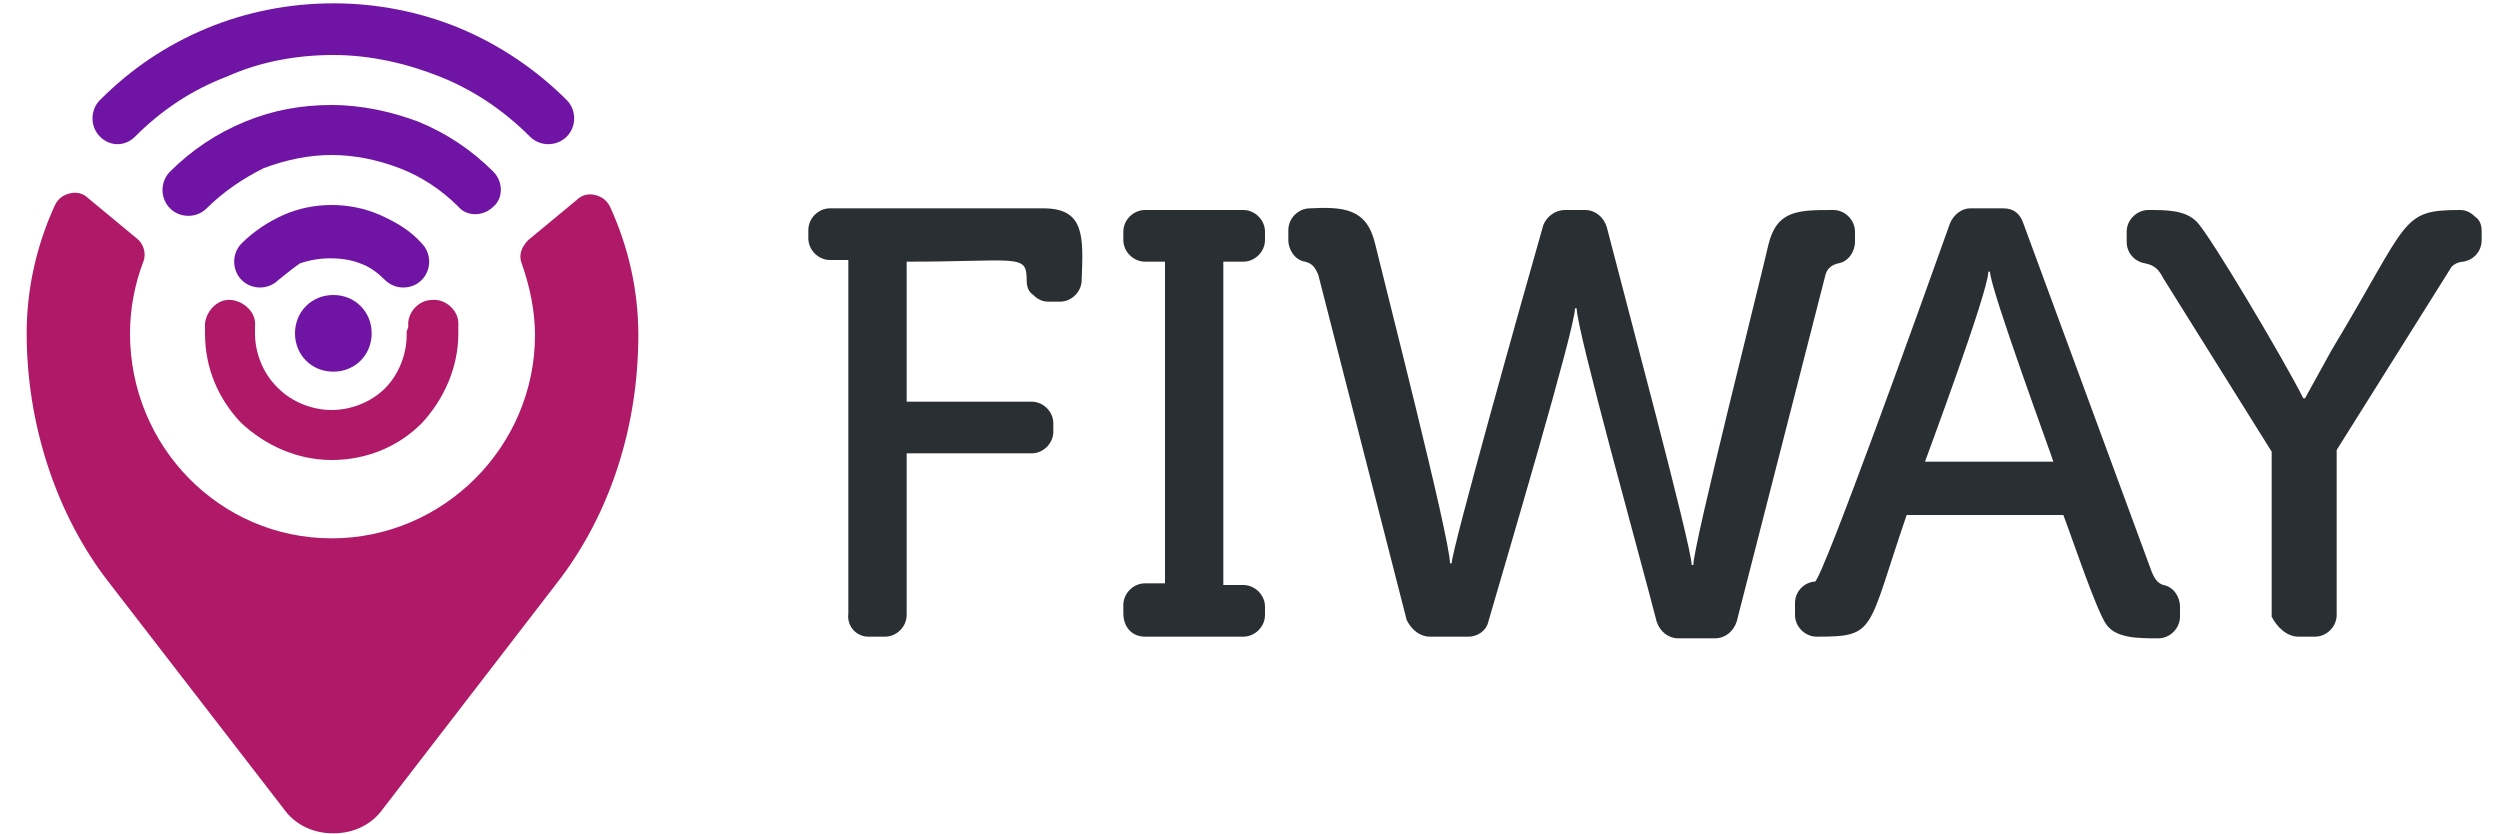
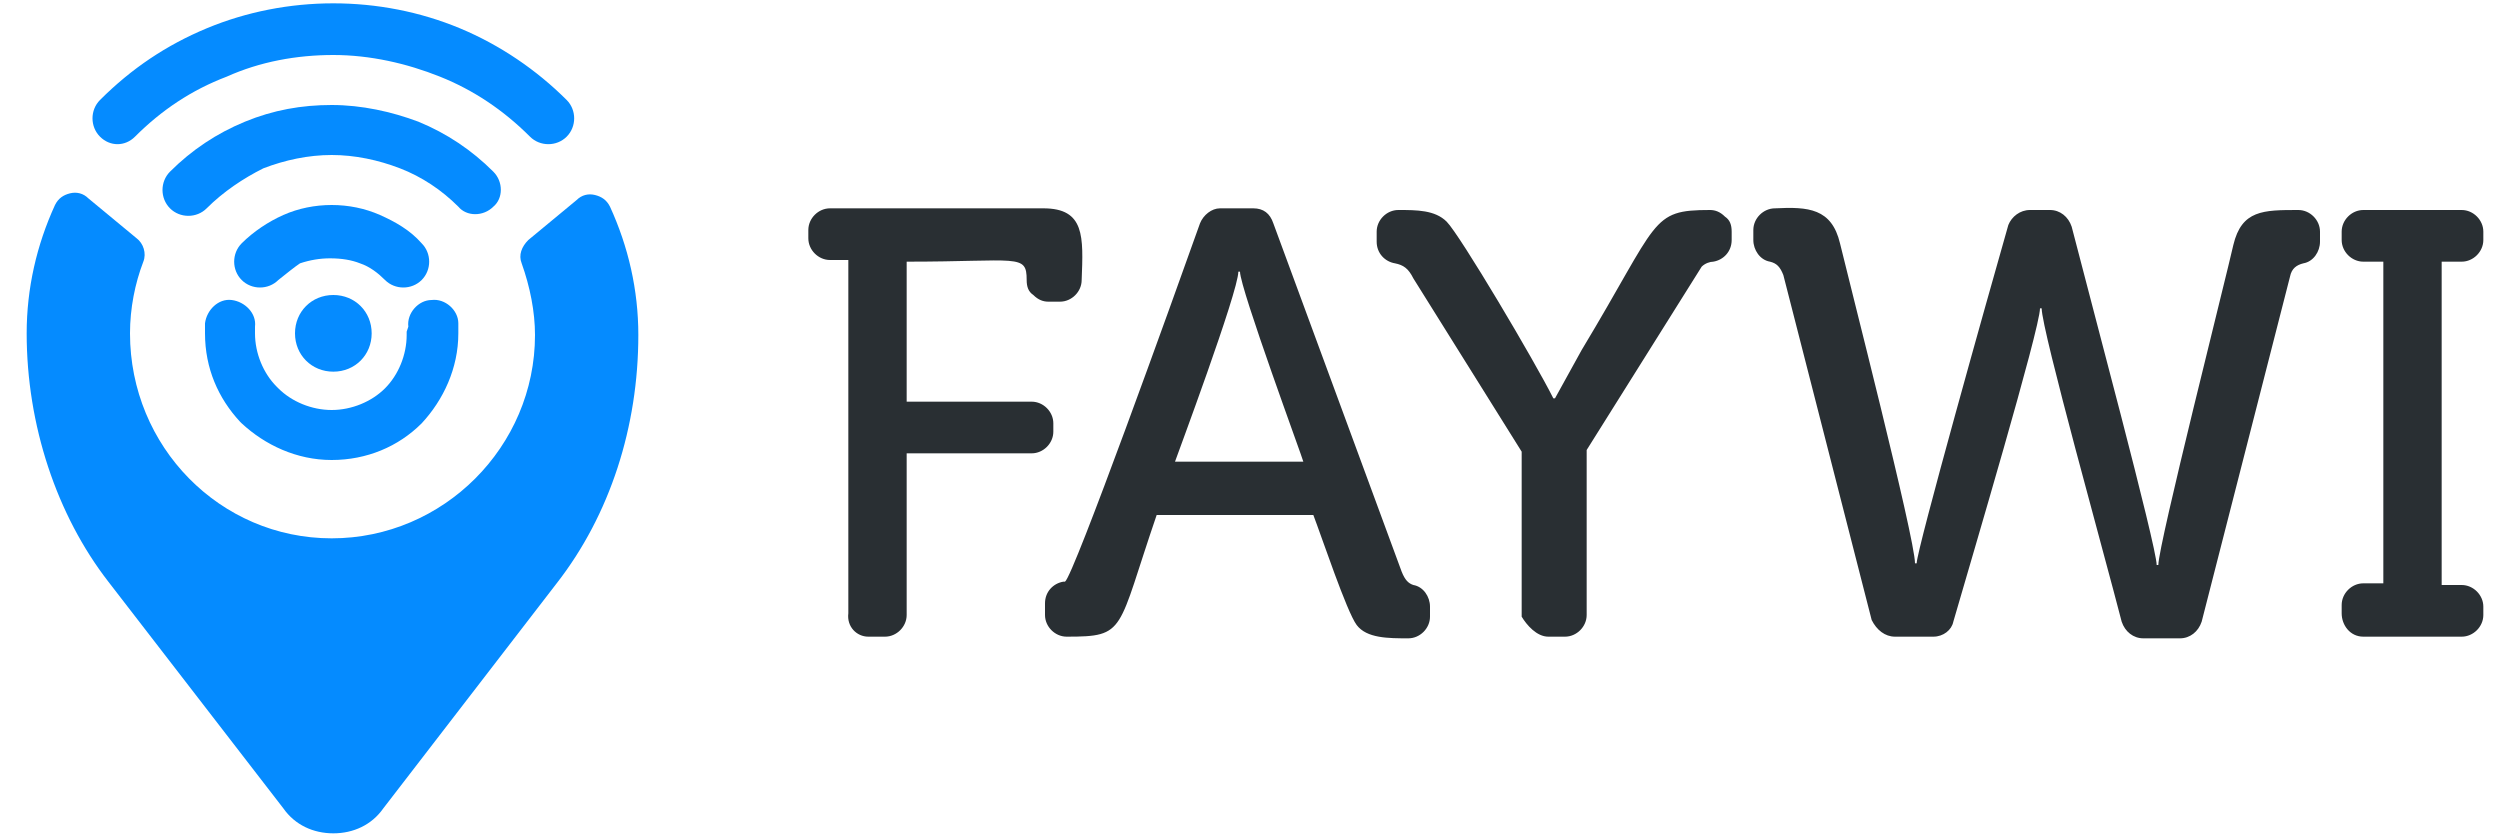
<svg xmlns="http://www.w3.org/2000/svg" version="1.1" id="Слой_1" x="0px" y="0px" viewBox="0 0 150 50" style="enable-background:new 0 0 150 50;" xml:space="preserve">
  <style type="text/css">
- 	.st0{fill:#6F14A5;}
- 	.st1{fill-rule:evenodd;clip-rule:evenodd;fill:#B01968;}
- 	.st2{fill-rule:evenodd;clip-rule:evenodd;fill:#6F14A5;}
- 	.st3{fill:#292F33;}
+ 	.st0{fill:#058BFF;}
+ 	.st1{fill:#292F33;}
</style>
  <g>
    <g>
-       <path class="st0" d="M8.1,8.2C7.5,8.8,6.6,8.8,6,8.2C5.4,7.6,5.4,6.6,6,6c1.9-1.9,4-3.3,6.4-4.3c2.4-1,5-1.5,7.6-1.5    s5.2,0.5,7.6,1.5C30,2.7,32.2,4.2,34,6c0.6,0.6,0.6,1.6,0,2.2c-0.6,0.6-1.6,0.6-2.2,0c-1.6-1.6-3.4-2.8-5.4-3.6    c-2-0.8-4.2-1.3-6.4-1.3c-2.2,0-4.4,0.4-6.4,1.3C11.5,5.4,9.7,6.6,8.1,8.2z" />
-       <path class="st0" d="M12.4,12.5c-0.6,0.6-1.6,0.6-2.2,0c-0.6-0.6-0.6-1.6,0-2.2c1.3-1.3,2.8-2.3,4.5-3c1.7-0.7,3.4-1,5.2-1    c1.8,0,3.6,0.4,5.2,1c1.7,0.7,3.2,1.7,4.5,3c0.6,0.6,0.6,1.6,0,2.1c-0.6,0.6-1.6,0.6-2.1,0c-1-1-2.2-1.8-3.5-2.3    c-1.3-0.5-2.7-0.8-4.1-0.8c-1.4,0-2.8,0.3-4.1,0.8C14.6,10.7,13.4,11.5,12.4,12.5z" />
-       <path class="st0" d="M16.7,16.8c-0.6,0.6-1.6,0.6-2.2,0c-0.6-0.6-0.6-1.6,0-2.2c0.7-0.7,1.6-1.3,2.5-1.7c0.9-0.4,1.9-0.6,2.9-0.6    c1,0,2,0.2,2.9,0.6c0.9,0.4,1.8,0.9,2.5,1.7c0.6,0.6,0.6,1.6,0,2.2c-0.6,0.6-1.6,0.6-2.2,0c-0.4-0.4-0.9-0.8-1.5-1    c-0.5-0.2-1.1-0.3-1.8-0.3c-0.6,0-1.2,0.1-1.8,0.3C17.7,16,17.2,16.4,16.7,16.8z" />
-       <path class="st1" d="M8.2,14.3l-2.9-2.4c-0.3-0.3-0.7-0.4-1.1-0.3c-0.4,0.1-0.7,0.3-0.9,0.7c-1.1,2.4-1.7,5-1.7,7.7    c0,5.5,1.8,10.9,4.9,14.9L17,48.5c0.7,1,1.8,1.5,3,1.5c1.2,0,2.3-0.5,3-1.5L33.4,35c3.2-4.1,4.9-9.4,4.9-14.9    c0-2.7-0.6-5.3-1.7-7.7c-0.2-0.4-0.5-0.6-0.9-0.7c-0.4-0.1-0.8,0-1.1,0.3l-2.9,2.4c-0.4,0.4-0.6,0.9-0.4,1.4    c0.5,1.4,0.8,2.9,0.8,4.3c0,6.7-5.5,12.2-12.2,12.2S7.8,26.8,7.8,20c0-1.5,0.3-3,0.8-4.3C8.8,15.2,8.6,14.6,8.2,14.3L8.2,14.3z     M24.5,19.6c-0.1-0.8,0.6-1.6,1.4-1.6c0.8-0.1,1.6,0.6,1.6,1.4c0,0,0,0.2,0,0.3h0c0,0.2,0,0.3,0,0.3c0,2.1-0.9,4-2.2,5.4l0,0l0,0    c-1.4,1.4-3.3,2.2-5.4,2.2c-2.1,0-4-0.9-5.4-2.2c0,0-0.1-0.1-0.1-0.1c-1.3-1.4-2.1-3.2-2.1-5.3c0,0,0-0.1,0-0.3l0,0h0    c0-0.2,0-0.3,0-0.3c0.1-0.8,0.8-1.5,1.6-1.4c0.8,0.1,1.5,0.8,1.4,1.6l0,0.2V20c0,1.2,0.5,2.4,1.3,3.2c0,0,0,0,0.1,0.1    c0.8,0.8,2,1.3,3.2,1.3s2.4-0.5,3.2-1.3l0,0c0.8-0.8,1.3-2,1.3-3.2v-0.2h0l0,0L24.5,19.6z" />
-       <path class="st2" d="M20,22.3c1.3,0,2.3-1,2.3-2.3c0-1.3-1-2.3-2.3-2.3s-2.3,1-2.3,2.3C17.7,21.3,18.7,22.3,20,22.3z" />
+       <path class="st0" d="M8.1,8.2C7.5,8.8,6.6,8.8,6,8.2S5.4,6.6,6,6c1.9-1.9,4-3.3,6.4-4.3s5-1.5,7.6-1.5s5.2,0.5,7.6,1.5    S32.2,4.2,34,6c0.6,0.6,0.6,1.6,0,2.2s-1.6,0.6-2.2,0c-1.6-1.6-3.4-2.8-5.4-3.6S22.2,3.3,20,3.3s-4.4,0.4-6.4,1.3    C11.5,5.4,9.7,6.6,8.1,8.2z" />
+       <path class="st0" d="M12.4,12.5c-0.6,0.6-1.6,0.6-2.2,0c-0.6-0.6-0.6-1.6,0-2.2C11.5,9,13,8,14.7,7.3s3.4-1,5.2-1s3.6,0.4,5.2,1    c1.7,0.7,3.2,1.7,4.5,3c0.6,0.6,0.6,1.6,0,2.1C29,13,28,13,27.5,12.4c-1-1-2.2-1.8-3.5-2.3s-2.7-0.8-4.1-0.8s-2.8,0.3-4.1,0.8    C14.6,10.7,13.4,11.5,12.4,12.5z" />
+       <path class="st0" d="M16.7,16.8c-0.6,0.6-1.6,0.6-2.2,0c-0.6-0.6-0.6-1.6,0-2.2c0.7-0.7,1.6-1.3,2.5-1.7s1.9-0.6,2.9-0.6    s2,0.2,2.9,0.6c0.9,0.4,1.8,0.9,2.5,1.7c0.6,0.6,0.6,1.6,0,2.2s-1.6,0.6-2.2,0c-0.4-0.4-0.9-0.8-1.5-1c-0.5-0.2-1.1-0.3-1.8-0.3    c-0.6,0-1.2,0.1-1.8,0.3C17.7,16,17.2,16.4,16.7,16.8z" />
+       <path class="st0" d="M8.2,14.3l-2.9-2.4c-0.3-0.3-0.7-0.4-1.1-0.3c-0.4,0.1-0.7,0.3-0.9,0.7c-1.1,2.4-1.7,5-1.7,7.7    c0,5.5,1.8,10.9,4.9,14.9L17,48.5c0.7,1,1.8,1.5,3,1.5s2.3-0.5,3-1.5L33.4,35c3.2-4.1,4.9-9.4,4.9-14.9c0-2.7-0.6-5.3-1.7-7.7    c-0.2-0.4-0.5-0.6-0.9-0.7c-0.4-0.1-0.8,0-1.1,0.3l-2.9,2.4c-0.4,0.4-0.6,0.9-0.4,1.4c0.5,1.4,0.8,2.9,0.8,4.3    c0,6.7-5.5,12.2-12.2,12.2S7.8,26.8,7.8,20c0-1.5,0.3-3,0.8-4.3C8.8,15.2,8.6,14.6,8.2,14.3L8.2,14.3z M24.5,19.6    c-0.1-0.8,0.6-1.6,1.4-1.6c0.8-0.1,1.6,0.6,1.6,1.4c0,0,0,0.2,0,0.3l0,0c0,0.2,0,0.3,0,0.3c0,2.1-0.9,4-2.2,5.4l0,0l0,0    c-1.4,1.4-3.3,2.2-5.4,2.2s-4-0.9-5.4-2.2l-0.1-0.1c-1.3-1.4-2.1-3.2-2.1-5.3c0,0,0-0.1,0-0.3l0,0l0,0c0-0.2,0-0.3,0-0.3    c0.1-0.8,0.8-1.5,1.6-1.4s1.5,0.8,1.4,1.6v0.2V20c0,1.2,0.5,2.4,1.3,3.2c0,0,0,0,0.1,0.1c0.8,0.8,2,1.3,3.2,1.3s2.4-0.5,3.2-1.3    l0,0c0.8-0.8,1.3-2,1.3-3.2v-0.2l0,0l0,0L24.5,19.6z" />
+       <path class="st0" d="M20,22.3c1.3,0,2.3-1,2.3-2.3s-1-2.3-2.3-2.3s-2.3,1-2.3,2.3S18.7,22.3,20,22.3z" />
    </g>
-     <path class="st3" d="M52.1,38.2h1c0.7,0,1.3-0.6,1.3-1.3v-9.7h7.5c0.7,0,1.3-0.6,1.3-1.3v-0.5c0-0.7-0.6-1.3-1.3-1.3h-7.5v-8.4   c6.7,0,7.2-0.5,7.2,1.1c0,0.4,0.1,0.7,0.4,0.9c0.3,0.3,0.6,0.4,0.9,0.4h0.7c0.7,0,1.3-0.6,1.3-1.3c0.1-2.6,0.2-4.3-2.3-4.3H49.8   c-0.7,0-1.3,0.6-1.3,1.3v0.5c0,0.7,0.6,1.3,1.3,1.3h1.1v21.2C50.8,37.6,51.4,38.2,52.1,38.2L52.1,38.2z M68.7,38.2h5.9   c0.7,0,1.3-0.6,1.3-1.3v-0.5c0-0.7-0.6-1.3-1.3-1.3h-1.2V15.7h1.2c0.7,0,1.3-0.6,1.3-1.3v-0.5c0-0.7-0.6-1.3-1.3-1.3h-5.9   c-0.7,0-1.3,0.6-1.3,1.3v0.5c0,0.7,0.6,1.3,1.3,1.3h1.2V35h-1.2c-0.7,0-1.3,0.6-1.3,1.3v0.5C67.4,37.6,67.9,38.2,68.7,38.2   L68.7,38.2z M85.8,38.2h2.3c0.6,0,1.1-0.4,1.2-0.9c1.1-3.8,5.2-17.6,5.2-18.8h0.1c0,1.3,3.8,14.9,4.8,18.8c0.2,0.6,0.7,1,1.3,1h2.2   c0.6,0,1.1-0.4,1.3-1l5.3-20.7c0.1-0.5,0.4-0.7,0.8-0.8c0.6-0.1,1-0.7,1-1.3v-0.6c0-0.7-0.6-1.3-1.3-1.3c-2.1,0-3.4,0-3.9,2.1   c-0.4,1.8-4.5,18-4.5,19.2h-0.1c0-1.1-4-16-5.1-20.3c-0.2-0.6-0.7-1-1.3-1h-1.2c-0.6,0-1.1,0.4-1.3,0.9c-1.2,4.2-5.5,19.5-5.5,20.3   h-0.1c0-1.5-4-17.1-4.5-19.2c-0.5-2.1-1.9-2.2-3.9-2.1c-0.7,0-1.3,0.6-1.3,1.3v0.6c0,0.6,0.4,1.2,1,1.3c0.4,0.1,0.6,0.3,0.8,0.8   l5.3,20.7C84.7,37.8,85.2,38.2,85.8,38.2L85.8,38.2z M109,38.2c-0.7,0-1.3-0.6-1.3-1.3v-0.7c0-0.7,0.5-1.2,1.1-1.3l0.1,0   c0.5-0.3,6.5-17,8.1-21.5c0.2-0.5,0.7-0.9,1.2-0.9l2,0c0.6,0,1,0.3,1.2,0.9l7.7,20.9c0.2,0.5,0.4,0.7,0.7,0.8c0.6,0.1,1,0.7,1,1.3   v0.6c0,0.7-0.6,1.3-1.3,1.3c-1.2,0-2.5,0-3.1-0.8c-0.6-0.8-2.1-5.3-2.6-6.6h-9.4C112,37.9,112.6,38.2,109,38.2L109,38.2z    M115.5,27.7h7.7c0-0.1-3.8-10.4-3.8-11.4h-0.1C119.3,17.5,115.6,27.4,115.5,27.7L115.5,27.7z M137.9,38.2h1c0.7,0,1.3-0.6,1.3-1.3   V27l6.9-11c0.2-0.2,0.5-0.3,0.7-0.3c0.6-0.1,1.1-0.6,1.1-1.3v-0.5c0-0.4-0.1-0.7-0.4-0.9c-0.3-0.3-0.6-0.4-0.9-0.4   c-3.6,0-3,0.6-7.7,8.4l-1.6,2.9h-0.1c-1.1-2.2-5.6-9.8-6.4-10.6c-0.7-0.7-1.8-0.7-2.9-0.7c-0.7,0-1.3,0.6-1.3,1.3v0.6   c0,0.7,0.5,1.2,1.1,1.3c0.5,0.1,0.8,0.3,1.1,0.9l6.5,10.4v9.9C136.6,37.6,137.2,38.2,137.9,38.2z" />
+   </g>
+   <g>
+     <path class="st1" d="M52.1,38.2h1c0.7,0,1.3-0.6,1.3-1.3v-9.7h7.5c0.7,0,1.3-0.6,1.3-1.3v-0.5c0-0.7-0.6-1.3-1.3-1.3h-7.5v-8.4   c6.7,0,7.2-0.5,7.2,1.1c0,0.4,0.1,0.7,0.4,0.9c0.3,0.3,0.6,0.4,0.9,0.4h0.7c0.7,0,1.3-0.6,1.3-1.3c0.1-2.6,0.2-4.3-2.3-4.3H49.8   c-0.7,0-1.3,0.6-1.3,1.3v0.5c0,0.7,0.6,1.3,1.3,1.3h1.1v21.2C50.8,37.6,51.4,38.2,52.1,38.2L52.1,38.2z M141.8,38.2h5.9   c0.7,0,1.3-0.6,1.3-1.3v-0.5c0-0.7-0.6-1.3-1.3-1.3h-1.2V15.7h1.2c0.7,0,1.3-0.6,1.3-1.3v-0.5c0-0.7-0.6-1.3-1.3-1.3h-5.9   c-0.7,0-1.3,0.6-1.3,1.3v0.5c0,0.7,0.6,1.3,1.3,1.3h1.2V35h-1.2c-0.7,0-1.3,0.6-1.3,1.3v0.5C140.5,37.5,141,38.2,141.8,38.2   L141.8,38.2z M113.7,38.2h2.3c0.6,0,1.1-0.4,1.2-0.9c1.1-3.8,5.2-17.6,5.2-18.8h0.1c0,1.3,3.8,14.9,4.8,18.8c0.2,0.6,0.7,1,1.3,1   h2.2c0.6,0,1.1-0.4,1.3-1l5.3-20.7c0.1-0.5,0.4-0.7,0.8-0.8c0.6-0.1,1-0.7,1-1.3v-0.6c0-0.7-0.6-1.3-1.3-1.3c-2.1,0-3.4,0-3.9,2.1   c-0.4,1.8-4.5,18-4.5,19.2h-0.1c0-1.1-4-16-5.1-20.3c-0.2-0.6-0.7-1-1.3-1h-1.2c-0.6,0-1.1,0.4-1.3,0.9c-1.2,4.2-5.5,19.5-5.5,20.3   h-0.1c0-1.5-4-17.1-4.5-19.2s-1.9-2.2-3.9-2.1c-0.7,0-1.3,0.6-1.3,1.3v0.6c0,0.6,0.4,1.2,1,1.3c0.4,0.1,0.6,0.3,0.8,0.8l5.3,20.7   C112.6,37.8,113.1,38.2,113.7,38.2L113.7,38.2z M64,38.2c-0.7,0-1.3-0.6-1.3-1.3v-0.7c0-0.7,0.5-1.2,1.1-1.3h0.1   c0.5-0.3,6.5-17,8.1-21.5c0.2-0.5,0.7-0.9,1.2-0.9h2c0.6,0,1,0.3,1.2,0.9l7.7,20.9c0.2,0.5,0.4,0.7,0.7,0.8c0.6,0.1,1,0.7,1,1.3V37   c0,0.7-0.6,1.3-1.3,1.3c-1.2,0-2.5,0-3.1-0.8s-2.1-5.3-2.6-6.6h-9.4C67,37.9,67.6,38.2,64,38.2L64,38.2z M70.5,27.7h7.7   c0-0.1-3.8-10.4-3.8-11.4h-0.1C74.3,17.5,70.6,27.4,70.5,27.7L70.5,27.7z M92.9,38.2h1c0.7,0,1.3-0.6,1.3-1.3V27l6.9-11   c0.2-0.2,0.5-0.3,0.7-0.3c0.6-0.1,1.1-0.6,1.1-1.3v-0.5c0-0.4-0.1-0.7-0.4-0.9c-0.3-0.3-0.6-0.4-0.9-0.4c-3.6,0-3,0.6-7.7,8.4   l-1.6,2.9h-0.1c-1.1-2.2-5.6-9.8-6.4-10.6c-0.7-0.7-1.8-0.7-2.9-0.7c-0.7,0-1.3,0.6-1.3,1.3v0.6c0,0.7,0.5,1.2,1.1,1.3   c0.5,0.1,0.8,0.3,1.1,0.9l6.5,10.4V37C91.6,37.5,92.2,38.2,92.9,38.2z" />
  </g>
</svg>
